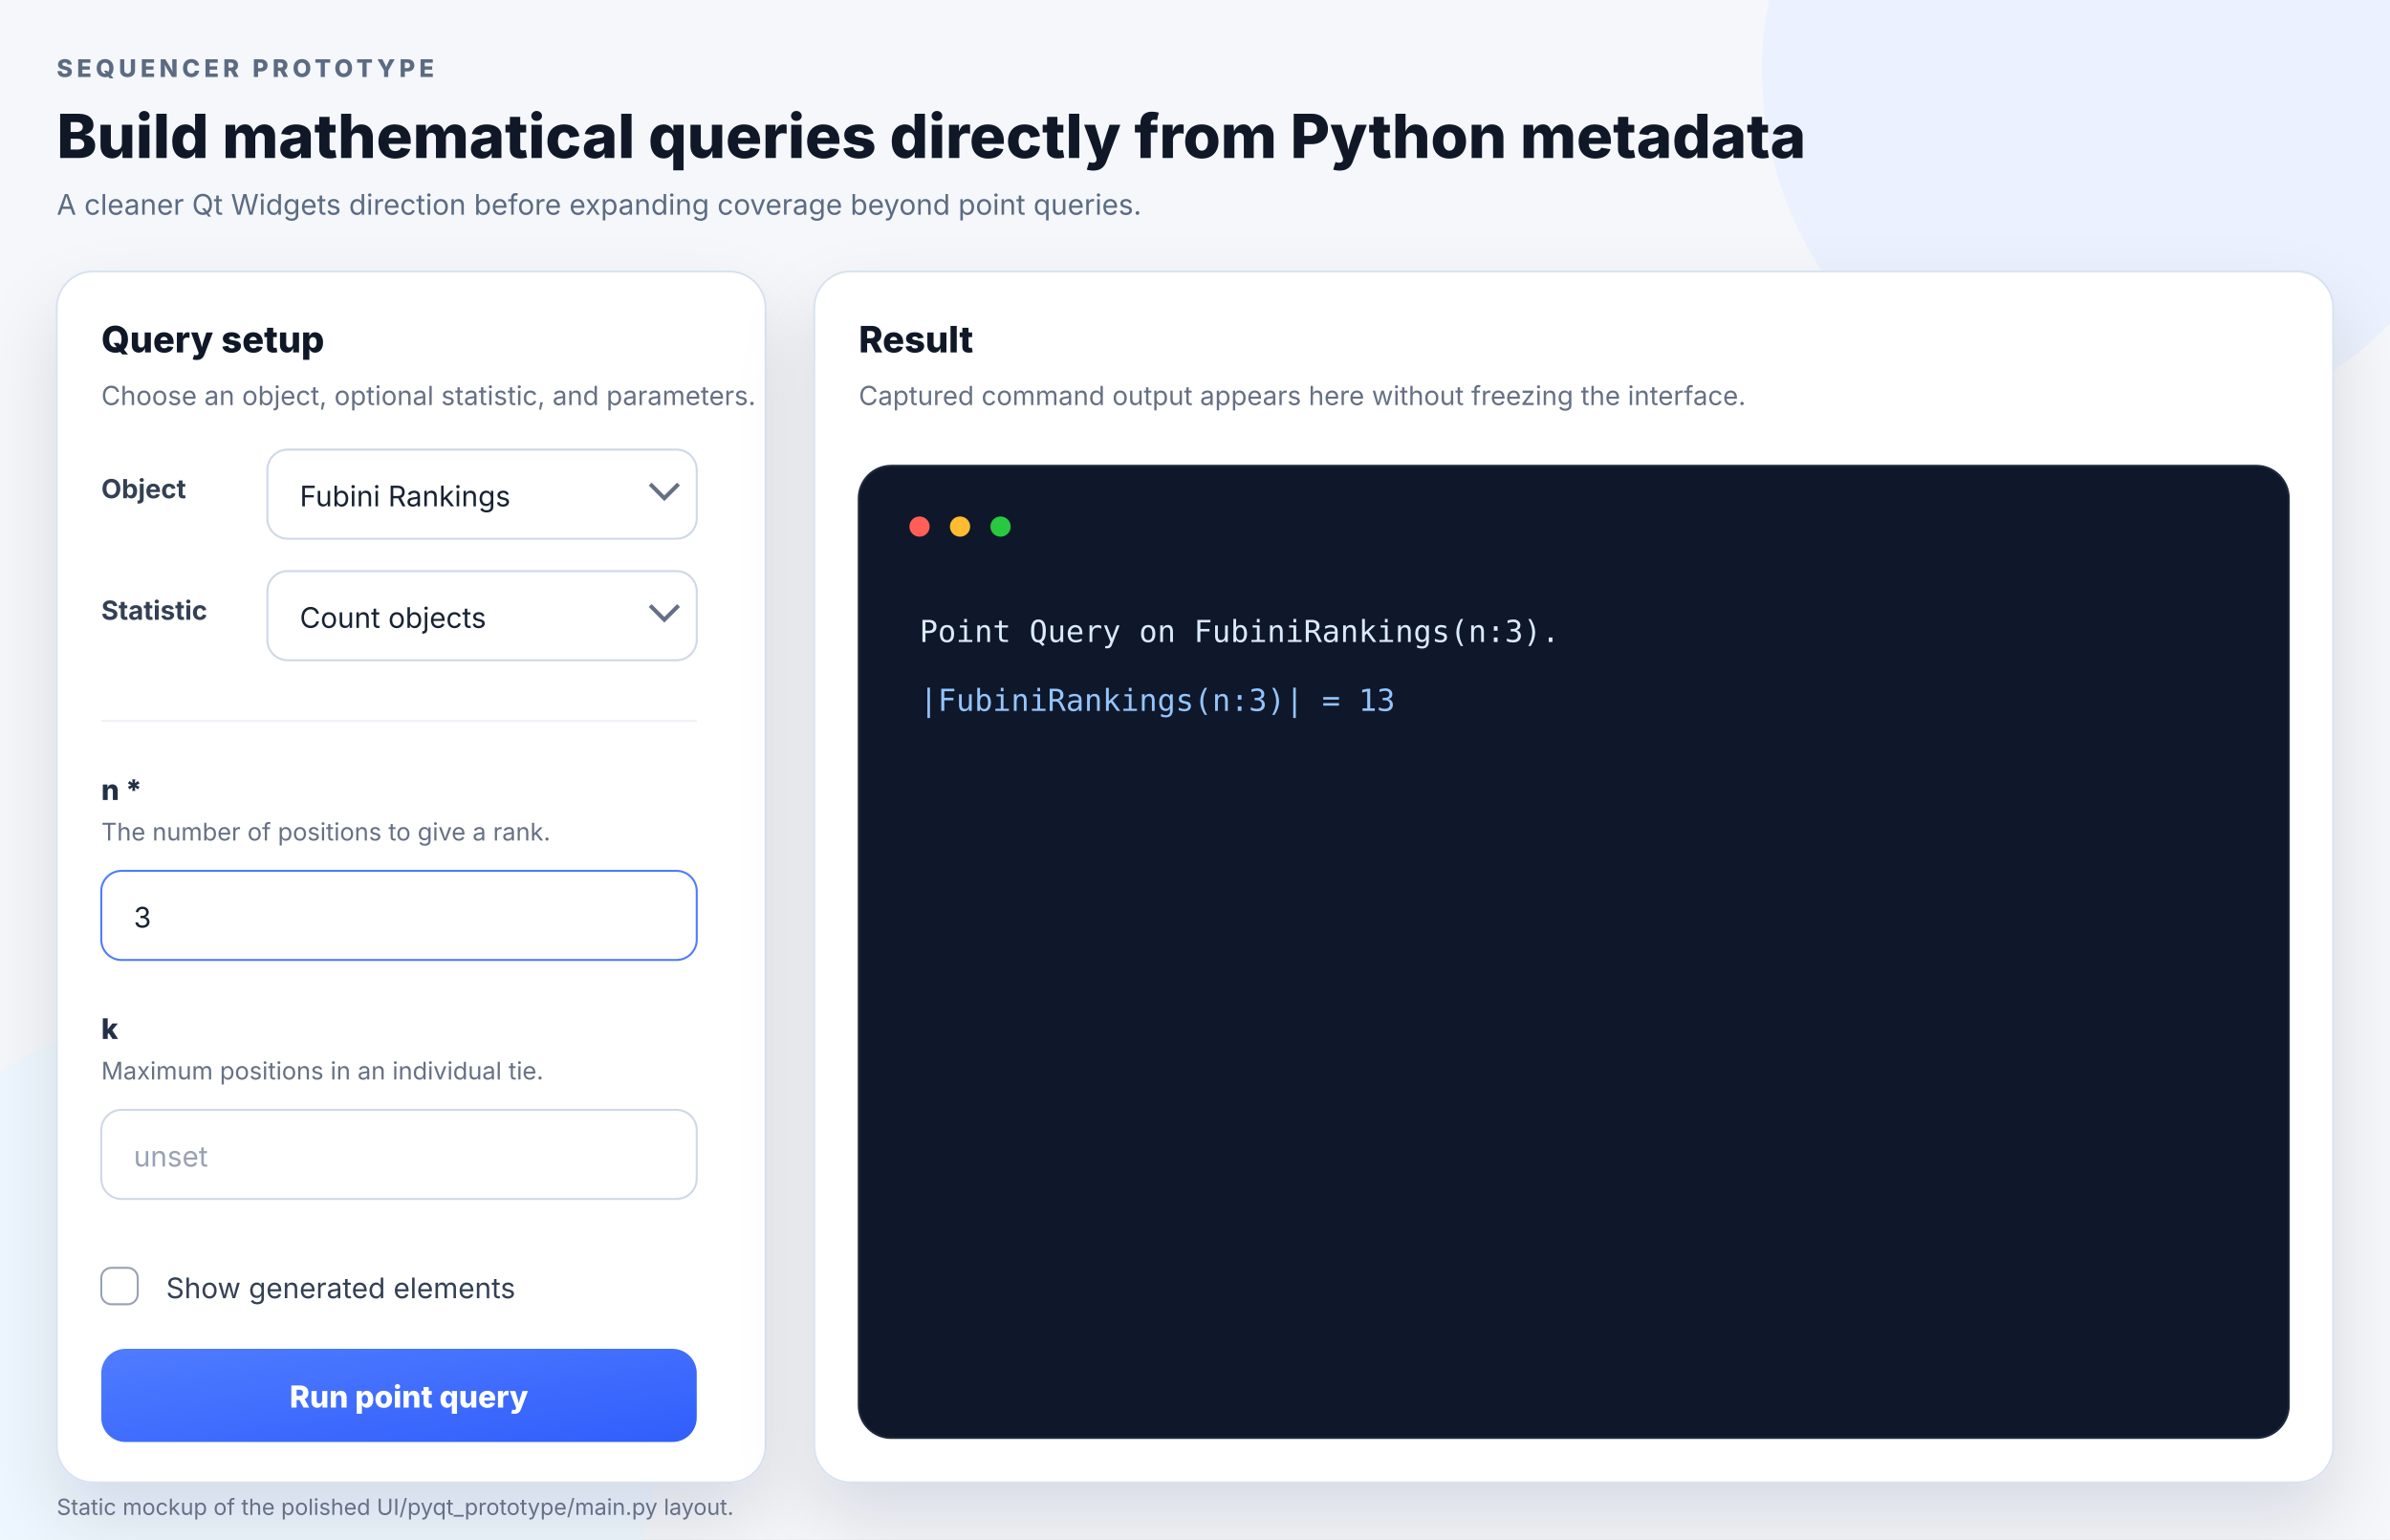
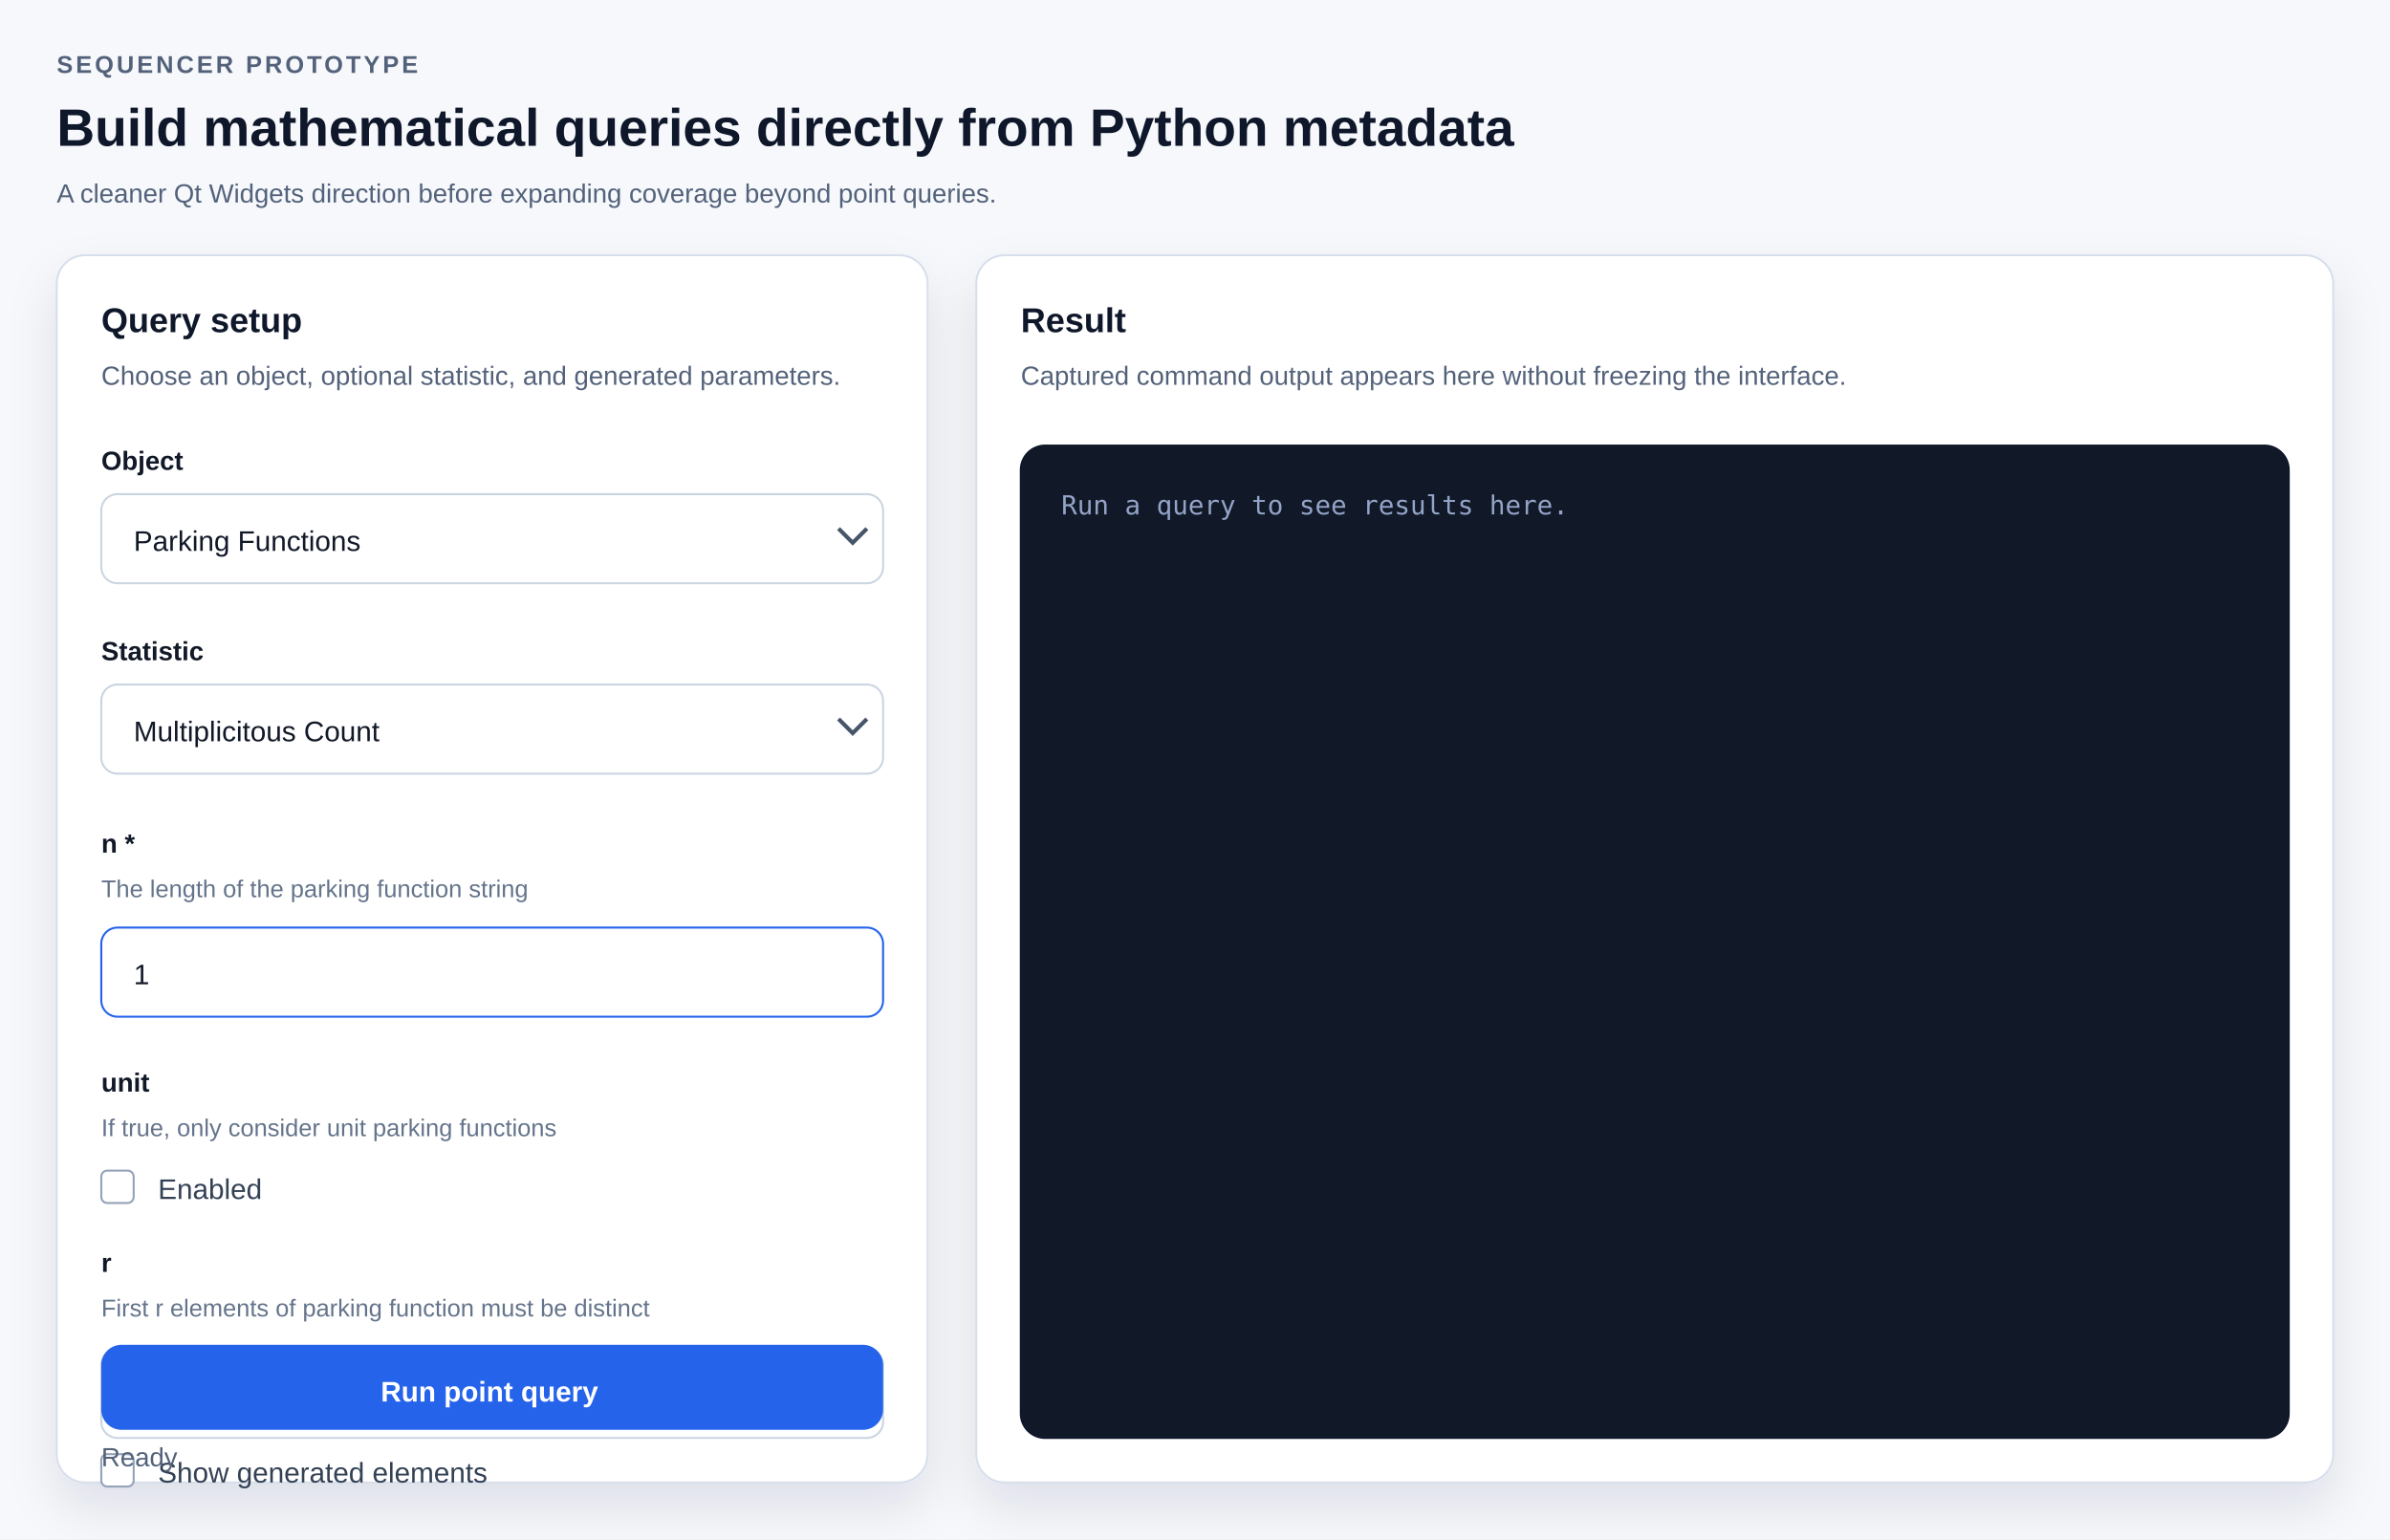
<svg xmlns="http://www.w3.org/2000/svg" width="1180" height="760" viewBox="0 0 1180 760">
  <defs>
-     <filter id="shadow" x="-20%" y="-20%" width="140%" height="140%">
-       <feDropShadow dx="0" dy="18" stdDeviation="18" flood-color="#12203a" flood-opacity="0.12" />
+     <filter id="shadow" x="-10%" y="-10%" width="120%" height="120%">
+       <feDropShadow dx="0" dy="12" stdDeviation="12" flood-color="#0f172a" flood-opacity="0.10" />
    </filter>
-     <linearGradient id="button" x1="0" y1="0" x2="1" y2="1">
-       <stop stop-color="#4f7cff" />
-       <stop offset="1" stop-color="#315efb" />
-     </linearGradient>
  </defs>
-   <rect width="1180" height="760" fill="#f5f7fb" />
-   <circle cx="1050" cy="35" r="180" fill="#e8efff" opacity="0.75" />
-   <circle cx="115" cy="705" r="210" fill="#edf7ff" opacity="0.9" />
-   <text x="28" y="38" font-family="Inter, Segoe UI, Arial, sans-serif" font-size="12" font-weight="800" letter-spacing="2" fill="#5b6b82">SEQUENCER PROTOTYPE</text>
-   <text x="28" y="78" font-family="Inter, Segoe UI, Arial, sans-serif" font-size="30" font-weight="800" fill="#101828">Build mathematical queries directly from Python metadata</text>
-   <text x="28" y="106" font-family="Inter, Segoe UI, Arial, sans-serif" font-size="14" fill="#5b6b82">A cleaner Qt Widgets direction before expanding coverage beyond point queries.</text>
-   <rect x="28" y="134" width="350" height="598" rx="18" fill="#ffffff" stroke="#d9e2ef" filter="url(#shadow)" />
-   <text x="50" y="174" font-family="Inter, Segoe UI, Arial, sans-serif" font-size="18" font-weight="800" fill="#101828">Query setup</text>
-   <text x="50" y="200" font-family="Inter, Segoe UI, Arial, sans-serif" font-size="13" fill="#667085">Choose an object, optional statistic, and parameters.</text>
-   <text x="50" y="246" font-family="Inter, Segoe UI, Arial, sans-serif" font-size="13" font-weight="700" fill="#344054">Object</text>
-   <rect x="132" y="222" width="212" height="44" rx="10" fill="#ffffff" stroke="#cfd8e6" />
-   <text x="148" y="250" font-family="Inter, Segoe UI, Arial, sans-serif" font-size="14" fill="#182233">Fubini Rankings</text>
-   <path d="M321 239 l7 7 l7 -7" fill="none" stroke="#667085" stroke-width="2" />
-   <text x="50" y="306" font-family="Inter, Segoe UI, Arial, sans-serif" font-size="13" font-weight="700" fill="#344054">Statistic</text>
-   <rect x="132" y="282" width="212" height="44" rx="10" fill="#ffffff" stroke="#cfd8e6" />
-   <text x="148" y="310" font-family="Inter, Segoe UI, Arial, sans-serif" font-size="14" fill="#182233">Count objects</text>
-   <path d="M321 299 l7 7 l7 -7" fill="none" stroke="#667085" stroke-width="2" />
-   <line x1="50" y1="356" x2="344" y2="356" stroke="#edf1f7" />
-   <g font-family="Inter, Segoe UI, Arial, sans-serif">
-     <text x="50" y="395" font-size="14" font-weight="800" fill="#243047">n  *</text>
-     <text x="50" y="415" font-size="12" fill="#667085">The number of positions to give a rank.</text>
-     <rect x="50" y="430" width="294" height="44" rx="10" fill="#ffffff" stroke="#4f7cff" />
-     <text x="66" y="458" font-size="14" fill="#182233">3</text>
-     <text x="50" y="513" font-size="14" font-weight="800" fill="#243047">k</text>
-     <text x="50" y="533" font-size="12" fill="#667085">Maximum positions in an individual tie.</text>
-     <rect x="50" y="548" width="294" height="44" rx="10" fill="#ffffff" stroke="#cfd8e6" />
-     <text x="66" y="576" font-size="14" fill="#98a2b3">unset</text>
+   <rect width="1180" height="760" fill="#f6f8fc" />
+   <text x="28" y="36" font-family="Arial, sans-serif" font-size="12" font-weight="700" letter-spacing="1.4" fill="#53627a">SEQUENCER PROTOTYPE</text>
+   <text x="28" y="72" font-family="Arial, sans-serif" font-size="26" font-weight="800" fill="#0f172a">Build mathematical queries directly from Python metadata</text>
+   <text x="28" y="100" font-family="Arial, sans-serif" font-size="13" fill="#53627a">A cleaner Qt Widgets direction before expanding coverage beyond point queries.</text>
+   <rect x="28" y="126" width="430" height="606" rx="14" fill="#ffffff" stroke="#d7dfeb" filter="url(#shadow)" />
+   <text x="50" y="164" font-family="Arial, sans-serif" font-size="17" font-weight="800" fill="#0f172a">Query setup</text>
+   <text x="50" y="190" font-family="Arial, sans-serif" font-size="13" fill="#53627a">Choose an object, optional statistic, and generated parameters.</text>
+   <text x="50" y="232" font-family="Arial, sans-serif" font-size="13" font-weight="700" fill="#111827">Object</text>
+   <rect x="50" y="244" width="386" height="44" rx="8" fill="#ffffff" stroke="#cbd5e1" />
+   <text x="66" y="272" font-family="Arial, sans-serif" font-size="14" fill="#111827">Parking Functions</text>
+   <path d="M414 261 l7 7 l7 -7" fill="none" stroke="#475569" stroke-width="2" />
+   <text x="50" y="326" font-family="Arial, sans-serif" font-size="13" font-weight="700" fill="#111827">Statistic</text>
+   <rect x="50" y="338" width="386" height="44" rx="8" fill="#ffffff" stroke="#cbd5e1" />
+   <text x="66" y="366" font-family="Arial, sans-serif" font-size="14" fill="#111827">Multiplicitous Count</text>
+   <path d="M414 355 l7 7 l7 -7" fill="none" stroke="#475569" stroke-width="2" />
+   <g font-family="Arial, sans-serif">
+     <text x="50" y="421" font-size="13" font-weight="800" fill="#111827">n  *</text>
+     <text x="50" y="443" font-size="12" fill="#64748b">The length of the parking function string</text>
+     <rect x="50" y="458" width="386" height="44" rx="8" fill="#ffffff" stroke="#2563eb" />
+     <text x="66" y="486" font-size="14" fill="#111827">1</text>
+     <text x="50" y="539" font-size="13" font-weight="800" fill="#111827">unit</text>
+     <text x="50" y="561" font-size="12" fill="#64748b">If true, only consider unit parking functions</text>
+     <rect x="50" y="578" width="16" height="16" rx="3" fill="#ffffff" stroke="#94a3b8" />
+     <text x="78" y="592" font-size="14" fill="#334155">Enabled</text>
+     <text x="50" y="628" font-size="13" font-weight="800" fill="#111827">r</text>
+     <text x="50" y="650" font-size="12" fill="#64748b">First r elements of parking function must be distinct</text>
  </g>
-   <rect x="50" y="626" width="18" height="18" rx="5" fill="#ffffff" stroke="#98a2b3" />
-   <text x="82" y="641" font-family="Inter, Segoe UI, Arial, sans-serif" font-size="14" fill="#344054">Show generated elements</text>
-   <rect x="50" y="666" width="294" height="46" rx="12" fill="url(#button)" />
-   <text x="143" y="695" font-family="Inter, Segoe UI, Arial, sans-serif" font-size="15" font-weight="800" fill="#ffffff">Run point query</text>
-   <rect x="402" y="134" width="750" height="598" rx="18" fill="#ffffff" stroke="#d9e2ef" filter="url(#shadow)" />
-   <text x="424" y="174" font-family="Inter, Segoe UI, Arial, sans-serif" font-size="18" font-weight="800" fill="#101828">Result</text>
-   <text x="424" y="200" font-family="Inter, Segoe UI, Arial, sans-serif" font-size="13" fill="#667085">Captured command output appears here without freezing the interface.</text>
-   <rect x="424" y="230" width="706" height="480" rx="16" fill="#0f172a" stroke="#1e293b" />
-   <circle cx="454" cy="260" r="5" fill="#ff5f57" />
-   <circle cx="474" cy="260" r="5" fill="#febc2e" />
-   <circle cx="494" cy="260" r="5" fill="#28c840" />
-   <text x="454" y="317" font-family="JetBrains Mono, SF Mono, Consolas, monospace" font-size="15" fill="#dbeafe">Point Query on FubiniRankings(n:3).</text>
-   <text x="454" y="351" font-family="JetBrains Mono, SF Mono, Consolas, monospace" font-size="15" fill="#93c5fd">|FubiniRankings(n:3)| = 13</text>
-   <text x="28" y="748" font-family="Inter, Segoe UI, Arial, sans-serif" font-size="11" fill="#667085">Static mockup of the polished UI/pyqt_prototype/main.py layout.</text>
+   <rect x="50" y="666" width="386" height="44" rx="8" fill="#ffffff" stroke="#cbd5e1" />
+   <text x="66" y="694" font-family="Arial, sans-serif" font-size="14" fill="#64748b">unset</text>
+   <rect x="50" y="718" width="16" height="16" rx="3" fill="#ffffff" stroke="#94a3b8" />
+   <text x="78" y="732" font-family="Arial, sans-serif" font-size="14" fill="#334155">Show generated elements</text>
+   <rect x="482" y="126" width="670" height="606" rx="14" fill="#ffffff" stroke="#d7dfeb" filter="url(#shadow)" />
+   <text x="504" y="164" font-family="Arial, sans-serif" font-size="17" font-weight="800" fill="#0f172a">Result</text>
+   <text x="504" y="190" font-family="Arial, sans-serif" font-size="13" fill="#53627a">Captured command output appears here without freezing the interface.</text>
+   <rect x="504" y="220" width="626" height="490" rx="12" fill="#111827" stroke="#0f172a" />
+   <text x="524" y="254" font-family="Menlo, Consolas, monospace" font-size="13" fill="#93a4c7">Run a query to see results here.</text>
+   <rect x="50" y="684" width="386" height="42" rx="10" fill="#2563eb" transform="translate(0 -20)" />
+   <text x="188" y="692" font-family="Arial, sans-serif" font-size="14" font-weight="800" fill="#ffffff">Run point query</text>
+   <text x="50" y="724" font-family="Arial, sans-serif" font-size="13" fill="#53627a">Ready</text>
</svg>
